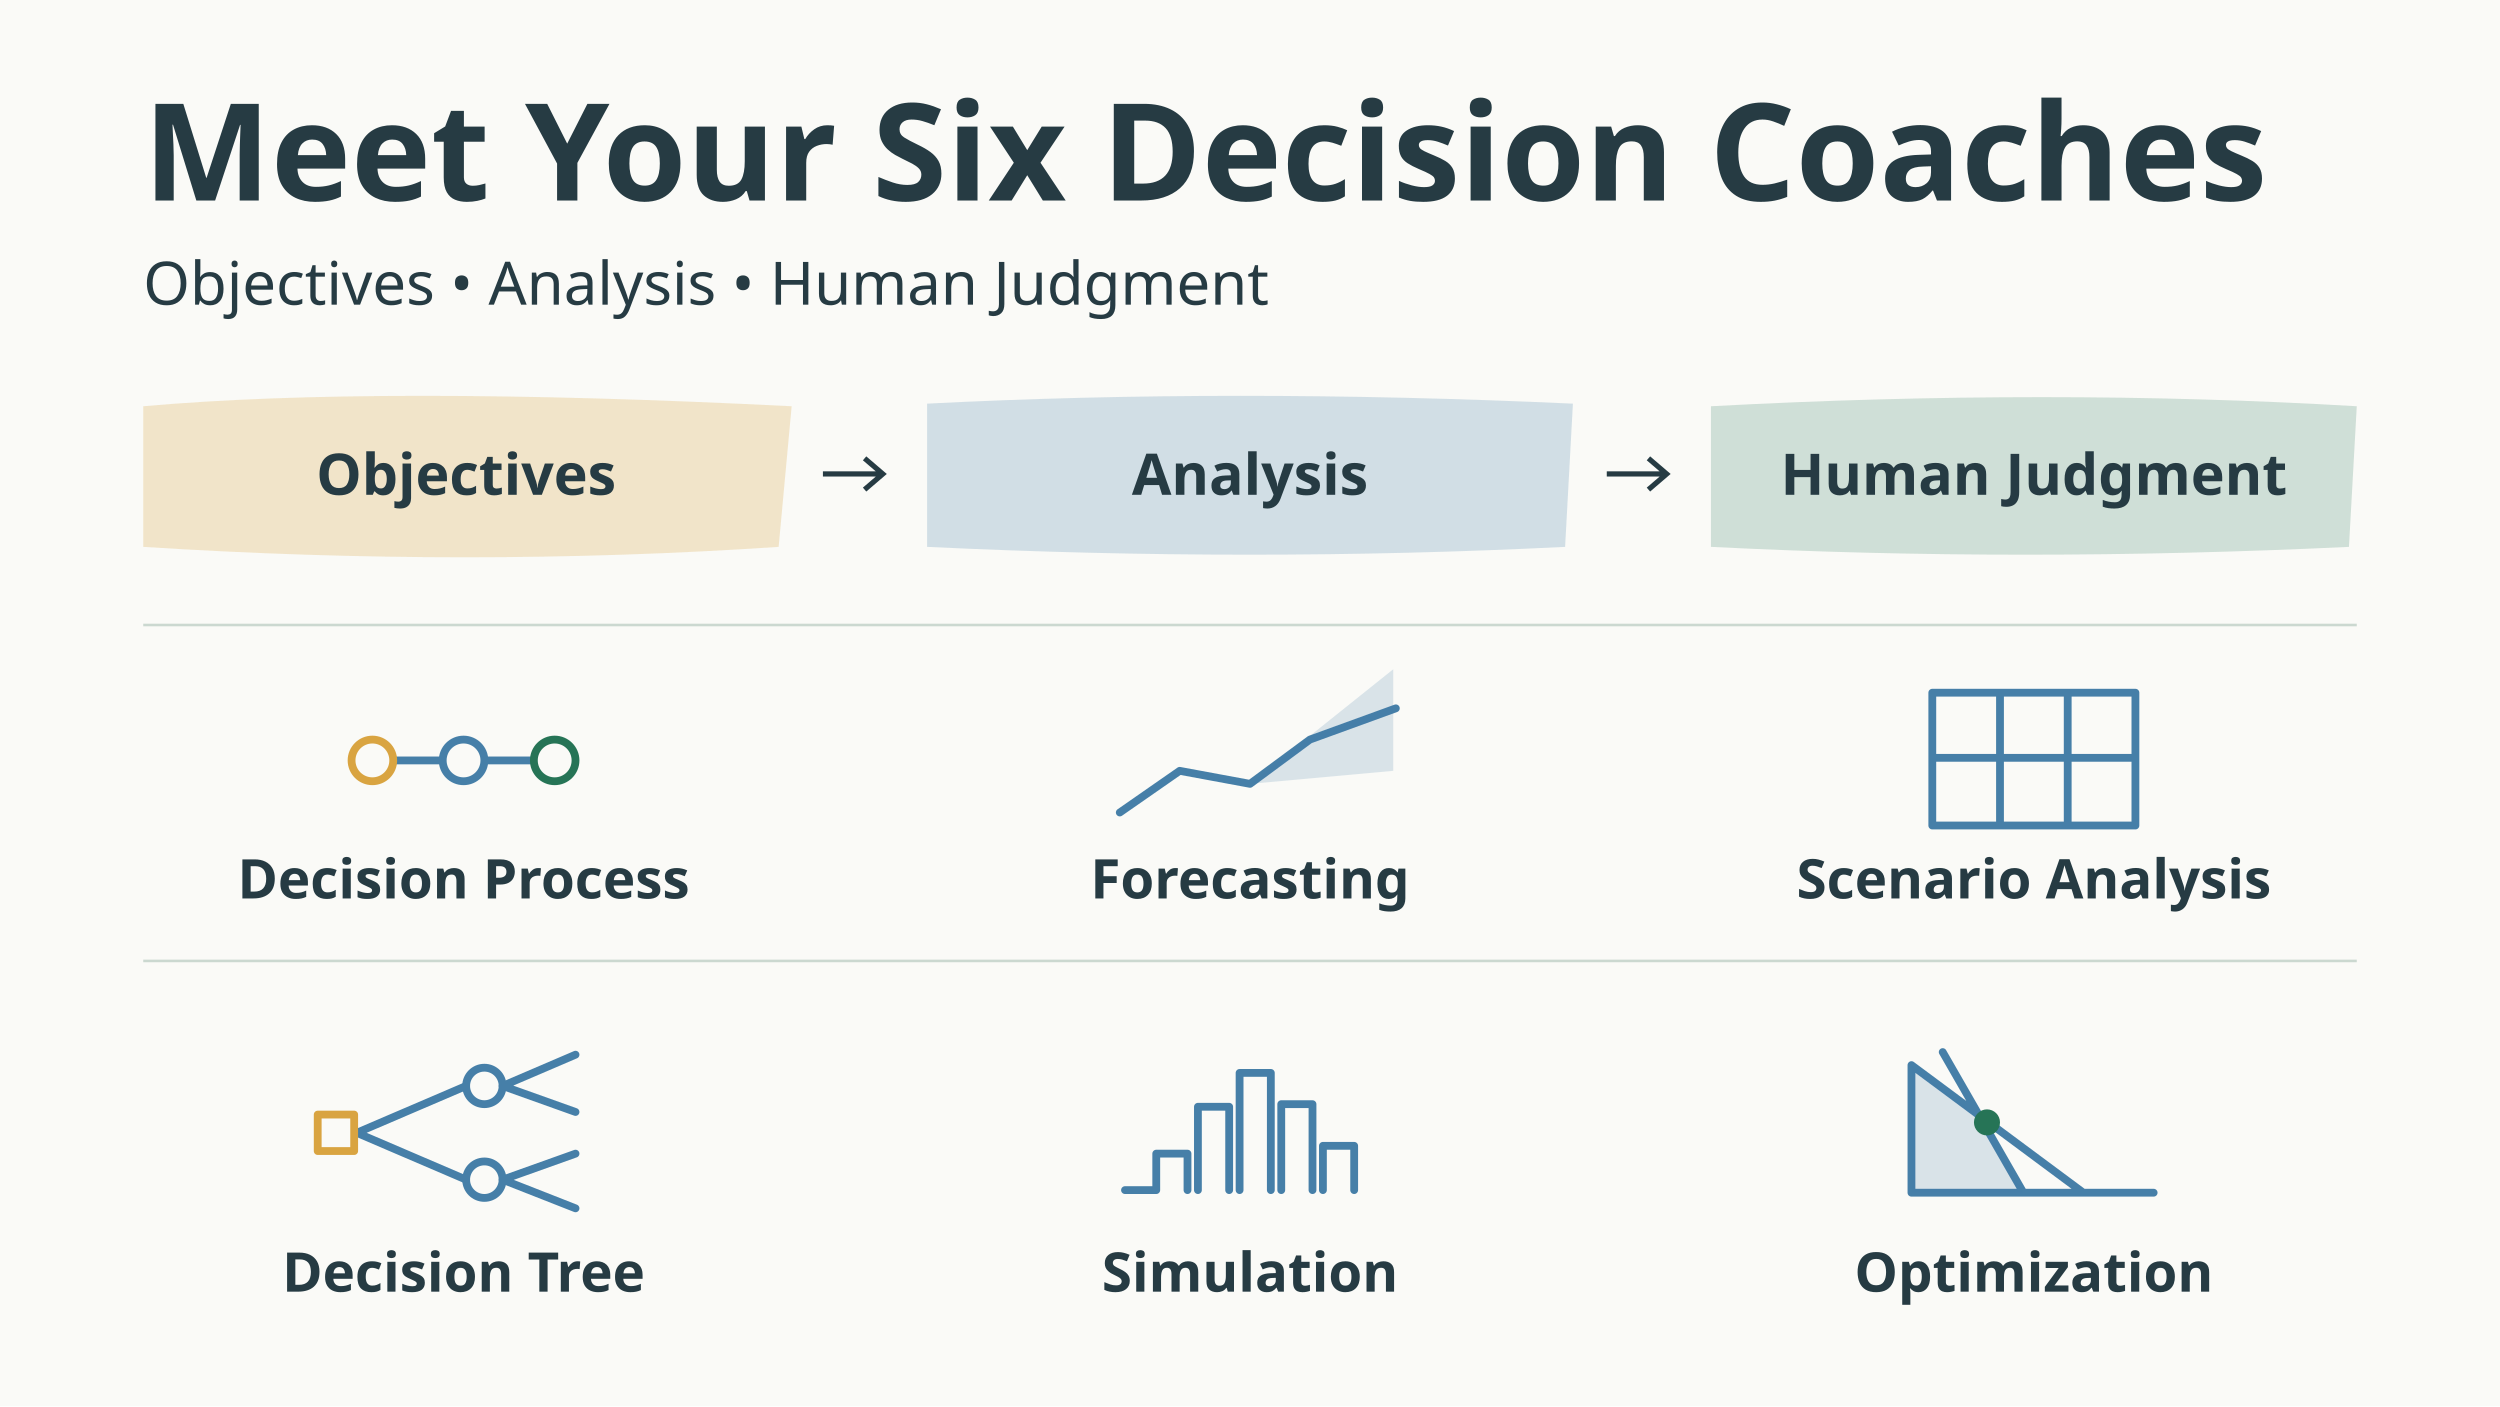
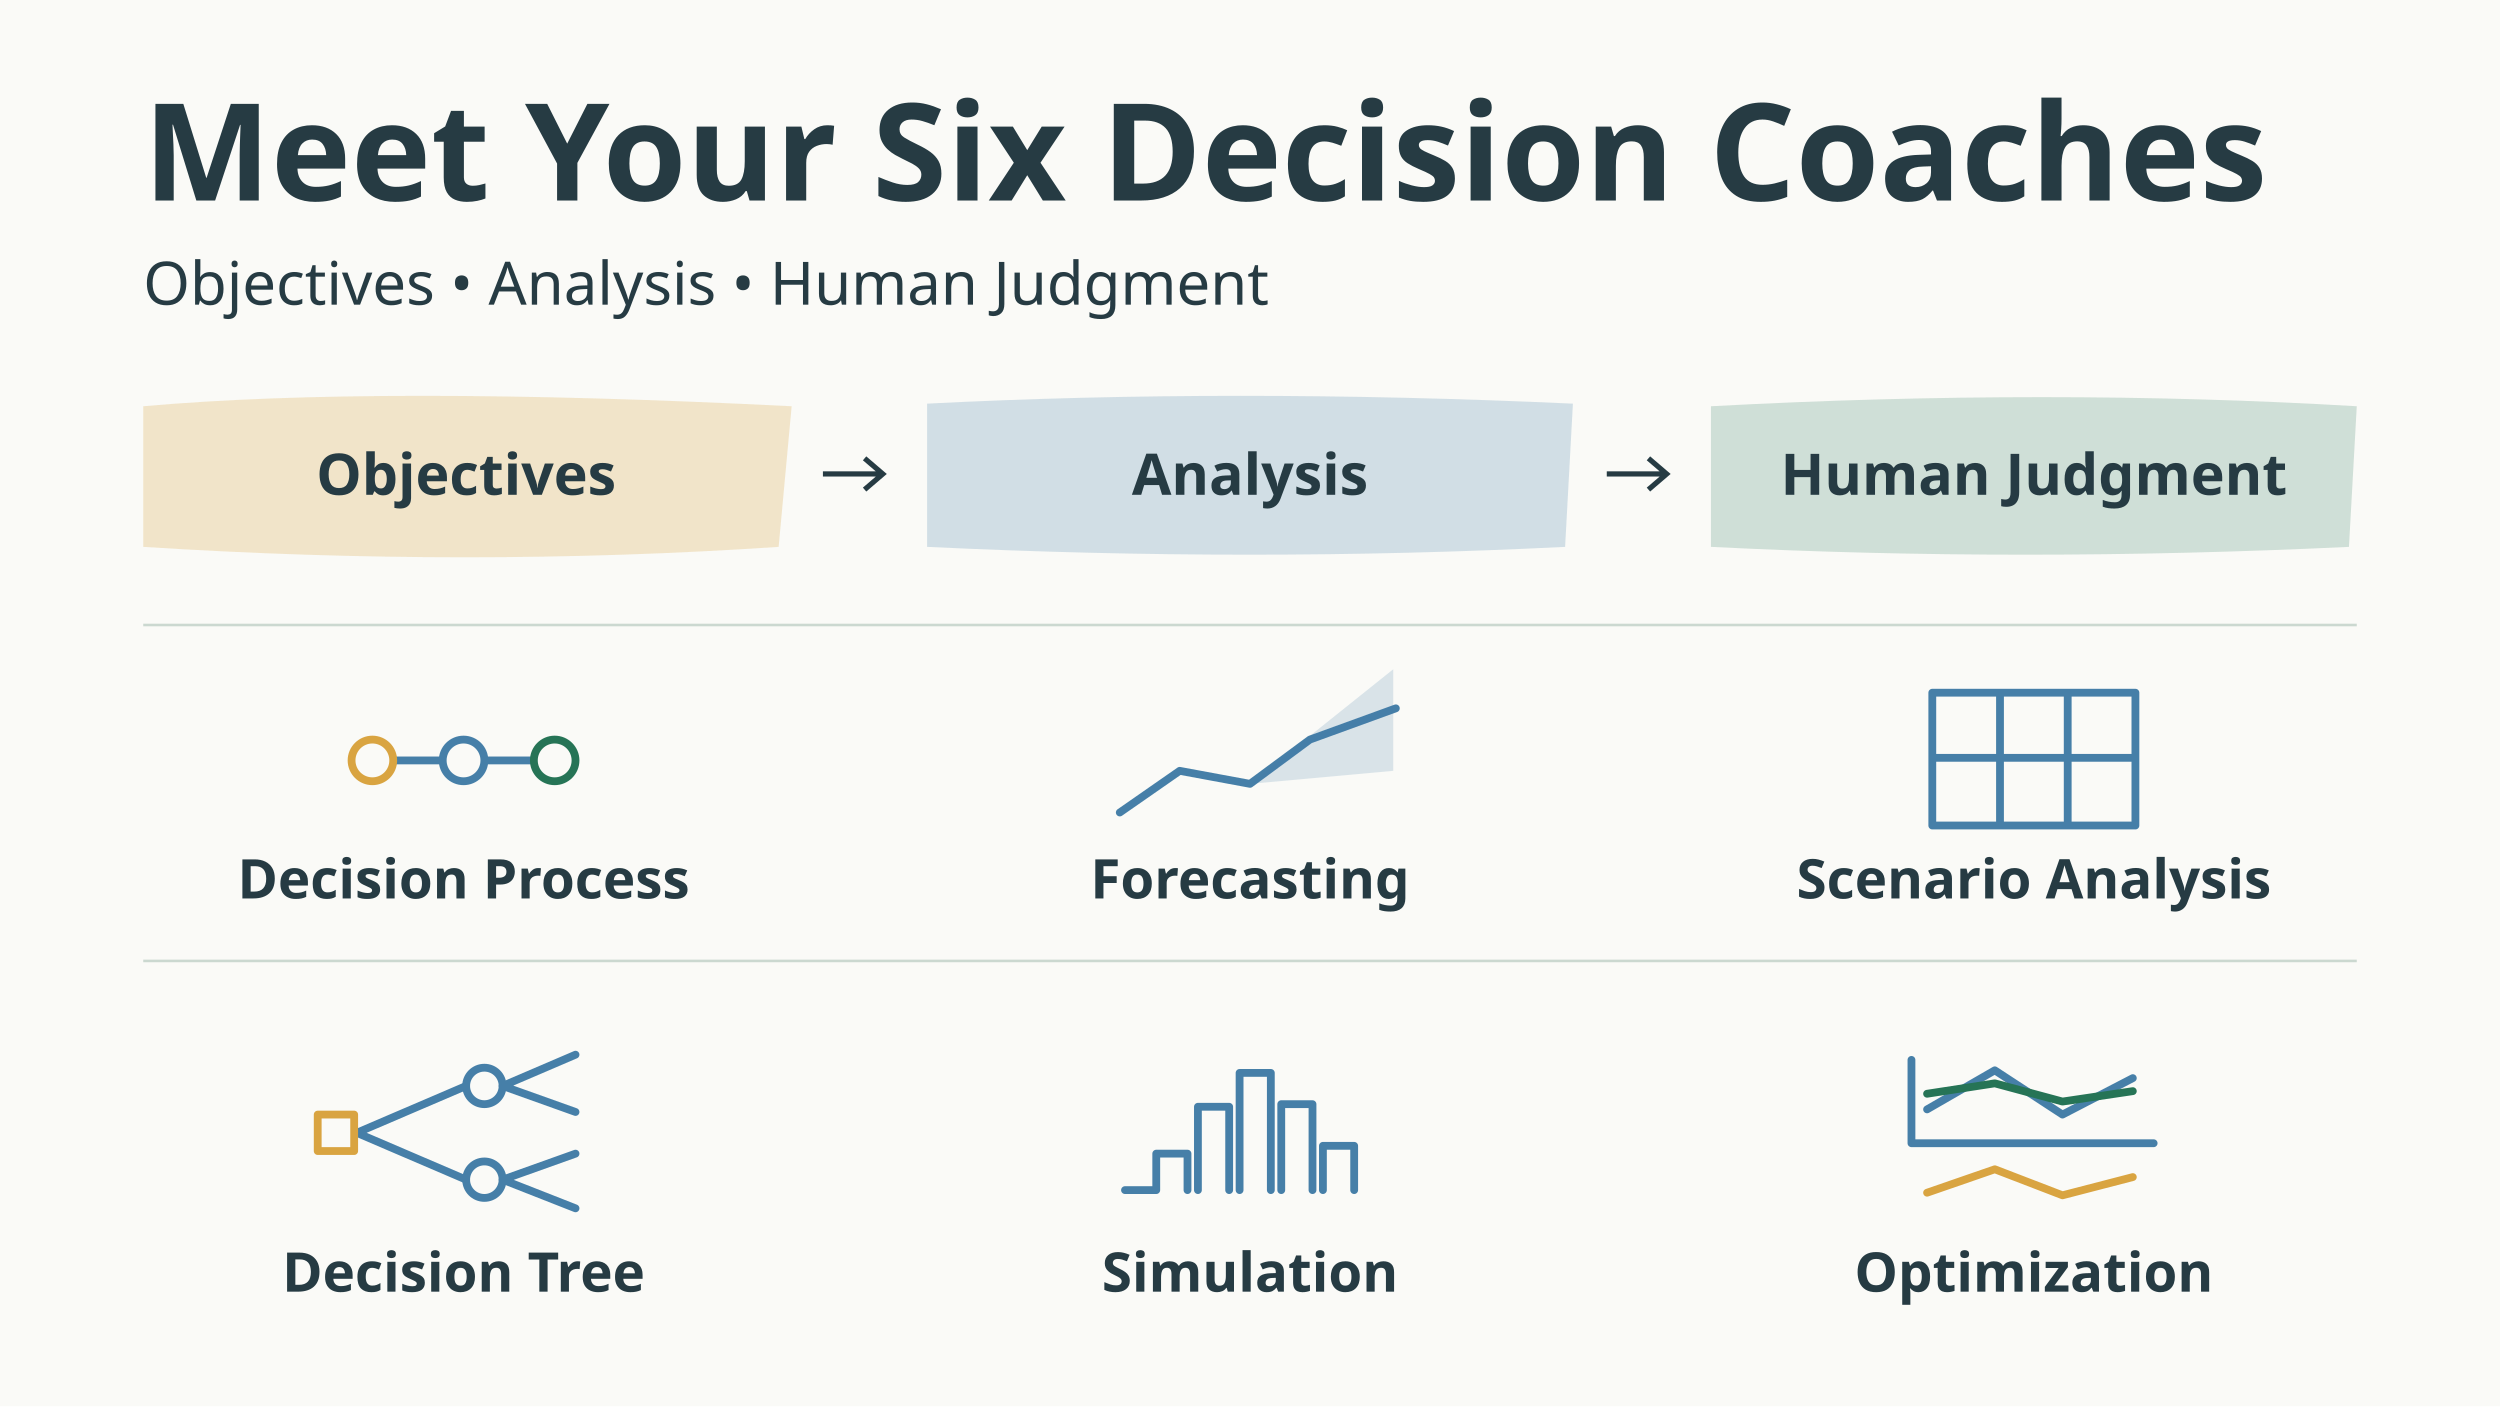
<svg xmlns="http://www.w3.org/2000/svg" width="960" height="540" viewBox="0 0 960 540">
  <rect width="960" height="540" fill="#FAFAF7" />
  <g font-family="system-ui,sans-serif" fill="#263B43">
    <text x="55" y="77" font-size="52" font-weight="700">Meet Your Six Decision Coaches</text>
    <text x="55" y="117" font-size="23">Objectives • Analysis • Human Judgment</text>
    <g font-weight="650" font-size="22">
      <path d="M55 156q90-8 249 0l-5 54q-119 8-244 0Z" fill="#D9A441" fill-opacity=".25" />
      <path d="M356 155q117-6 248 0l-3 55q-120 6-245 0Z" fill="#467FA8" fill-opacity=".23" />
      <path d="M657 156q130-7 248 0l-3 54q-126 6-245 0Z" fill="#267456" fill-opacity=".20" />
      <text x="179" y="190" text-anchor="middle">Objectives</text>
      <text x="480" y="190" text-anchor="middle">Analysis</text>
      <text x="781" y="190" text-anchor="middle">Human Judgment</text>
      <path d="M316 182h23m-7-6 7 6-7 6m285-6h23m-7-6 7 6-7 6" fill="none" stroke="#263B43" stroke-width="2" />
    </g>
    <path d="M55 240H905M55 369H905" stroke="#CBD8D0" />
    <g fill="none" stroke="#467FA8" stroke-linecap="round" stroke-linejoin="round" stroke-width="3">
      <path d="M143 292h70" />
      <circle cx="143" cy="292" r="8" fill="#FAFAF7" stroke="#D9A441" />
      <circle cx="178" cy="292" r="8" fill="#FAFAF7" />
      <circle cx="213" cy="292" r="8" fill="#FAFAF7" stroke="#267456" />
      <path d="M430 312l23-16 27 5 23-17 33-12" />
      <path d="M480 301l55-44v39Z" fill="#467FA8" fill-opacity=".18" stroke="none" />
      <path d="M742 266h78v51h-78zm0 25h78m-52-25v51m26-51v51" />
      <path d="M137 435l42-18m-42 18 42 18m14-36 28-12m-28 12 28 10m-28 26 28-10m-28 10 28 11" />
      <rect x="122" y="428" width="14" height="14" stroke="#D9A441" />
      <circle cx="186" cy="417" r="7" />
      <circle cx="186" cy="453" r="7" />
      <path d="M432 457h12v-14h12v14m4 0v-32h12v32m4 0v-45h12v45m4 0v-33h12v33m4 0v-17h12v17" />
-       <path d="M734 409v49h93m-93-49 66 49m-54-54 31 54" />
-       <path d="M734 458v-49l29 22 14 27Z" fill="#467FA8" fill-opacity=".18" stroke="none" />
-       <circle cx="763" cy="431" r="5" fill="#267456" stroke="none" />
+       <path d="M734 407v32h93m-87-13 26-15 26 17 27-14" />
+       <path d="M740 420l26-4 26 7 27-4" stroke="#267456" />
+       <path d="M740 458l26-9 26 10 27-7" stroke="#D9A441" />
    </g>
    <g text-anchor="middle" font-size="21" font-weight="620">
      <text x="178" y="345">Decision Process</text>
      <text x="480" y="345">Forecasting</text>
      <text x="781" y="345">Scenario Analysis</text>
      <text x="178" y="496">Decision Tree</text>
      <text x="480" y="496">Simulation</text>
      <text x="781" y="496">Optimization</text>
    </g>
  </g>
</svg>
